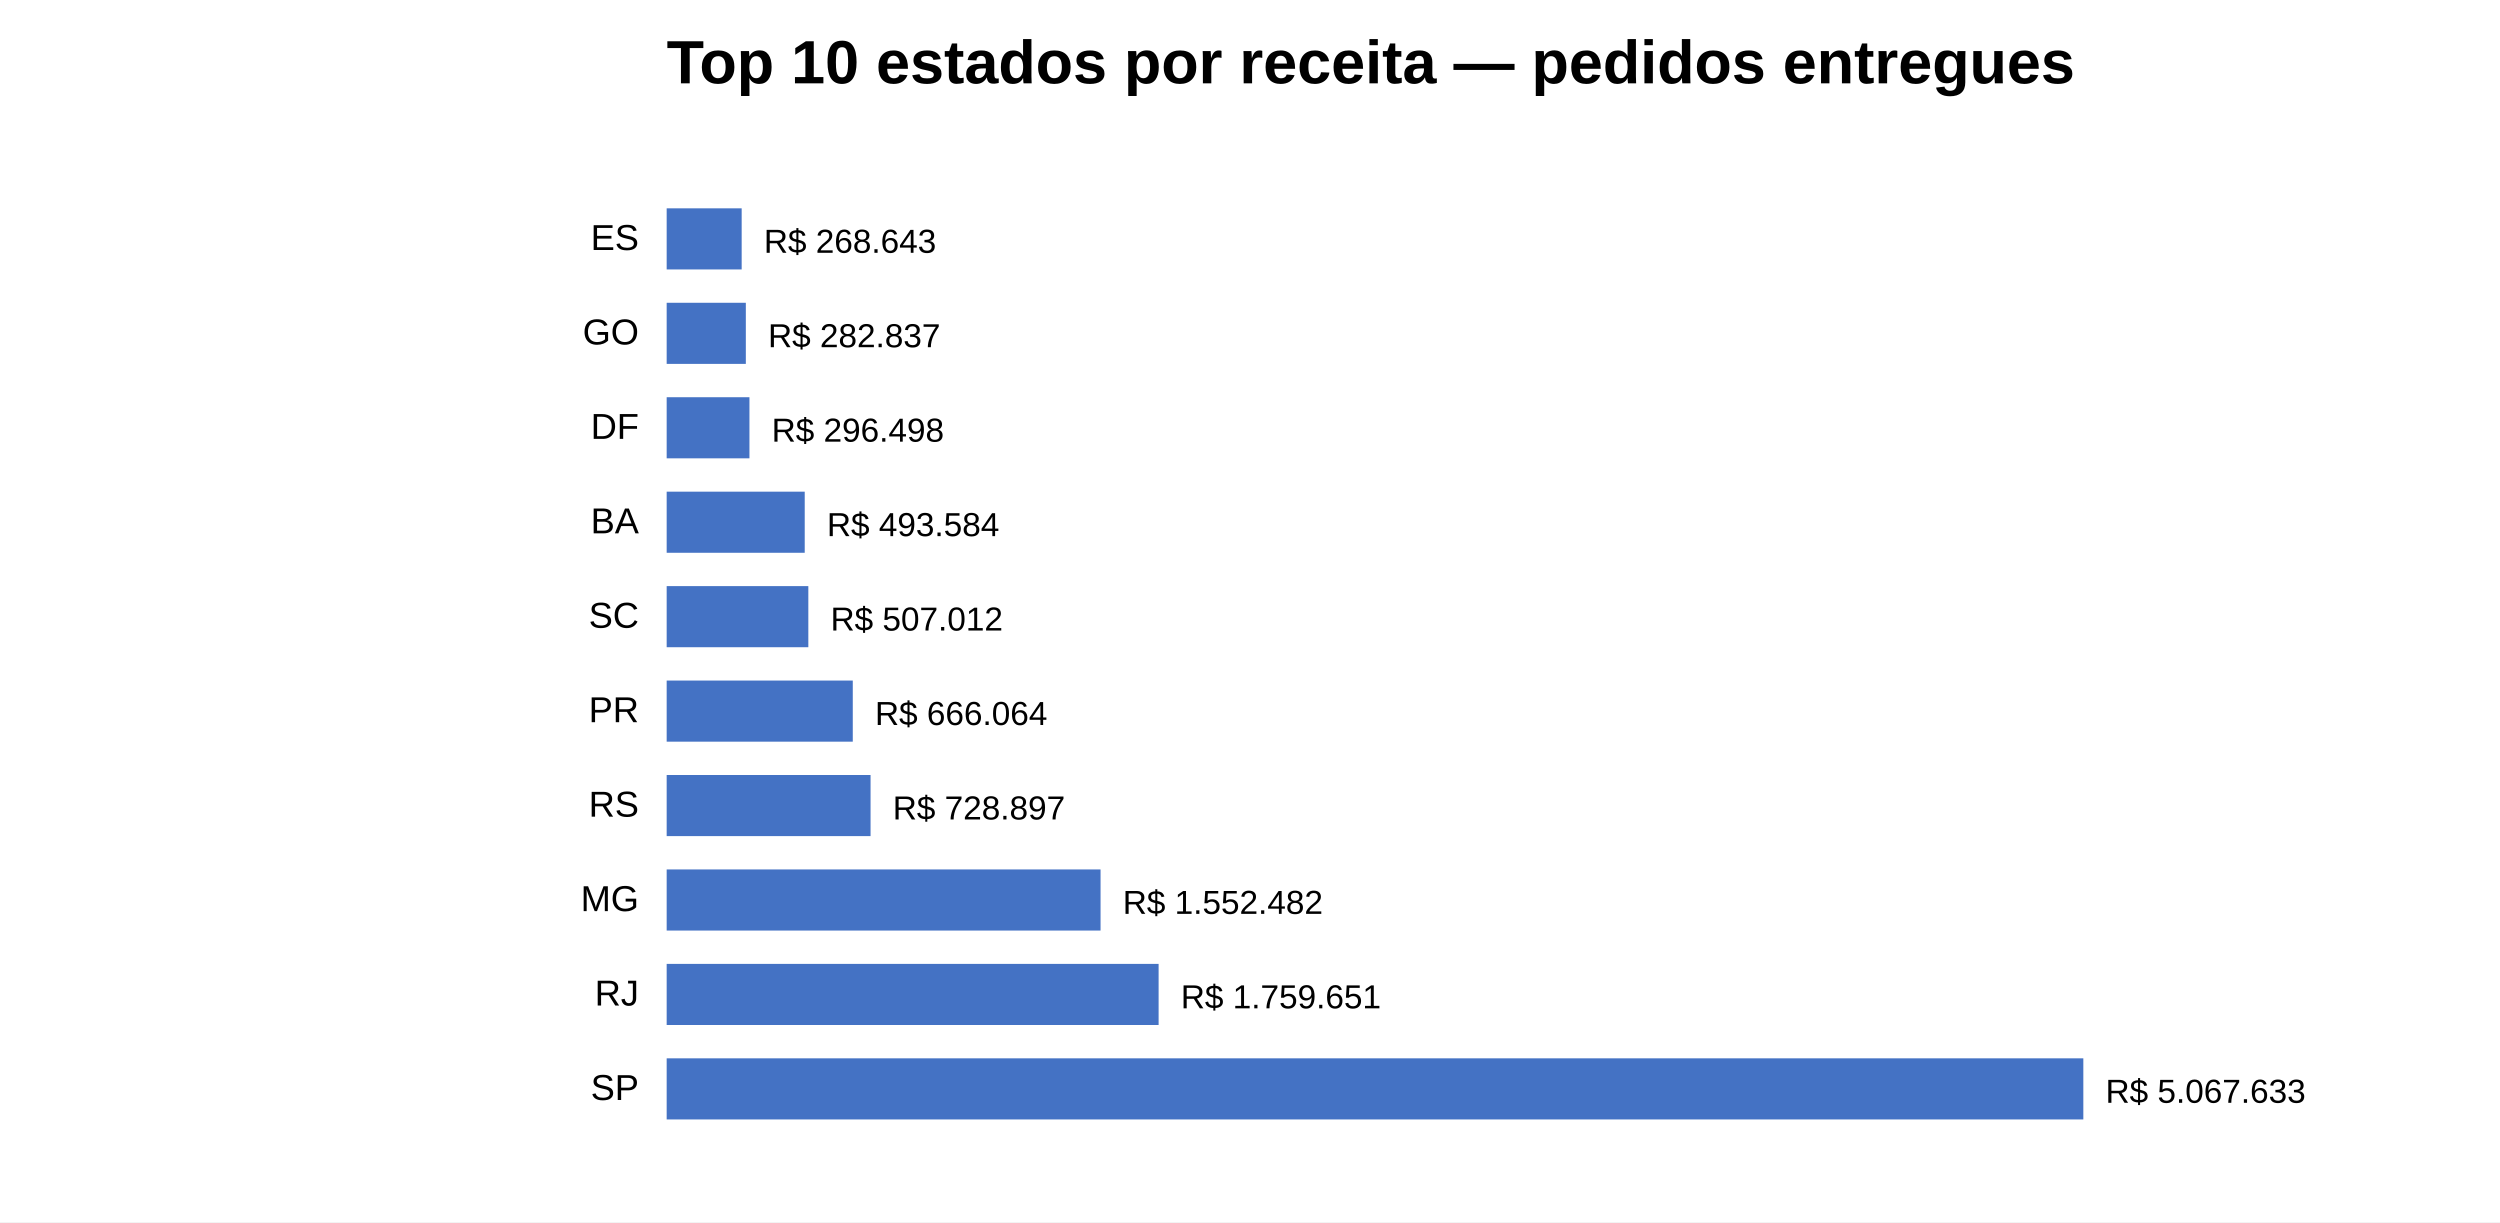
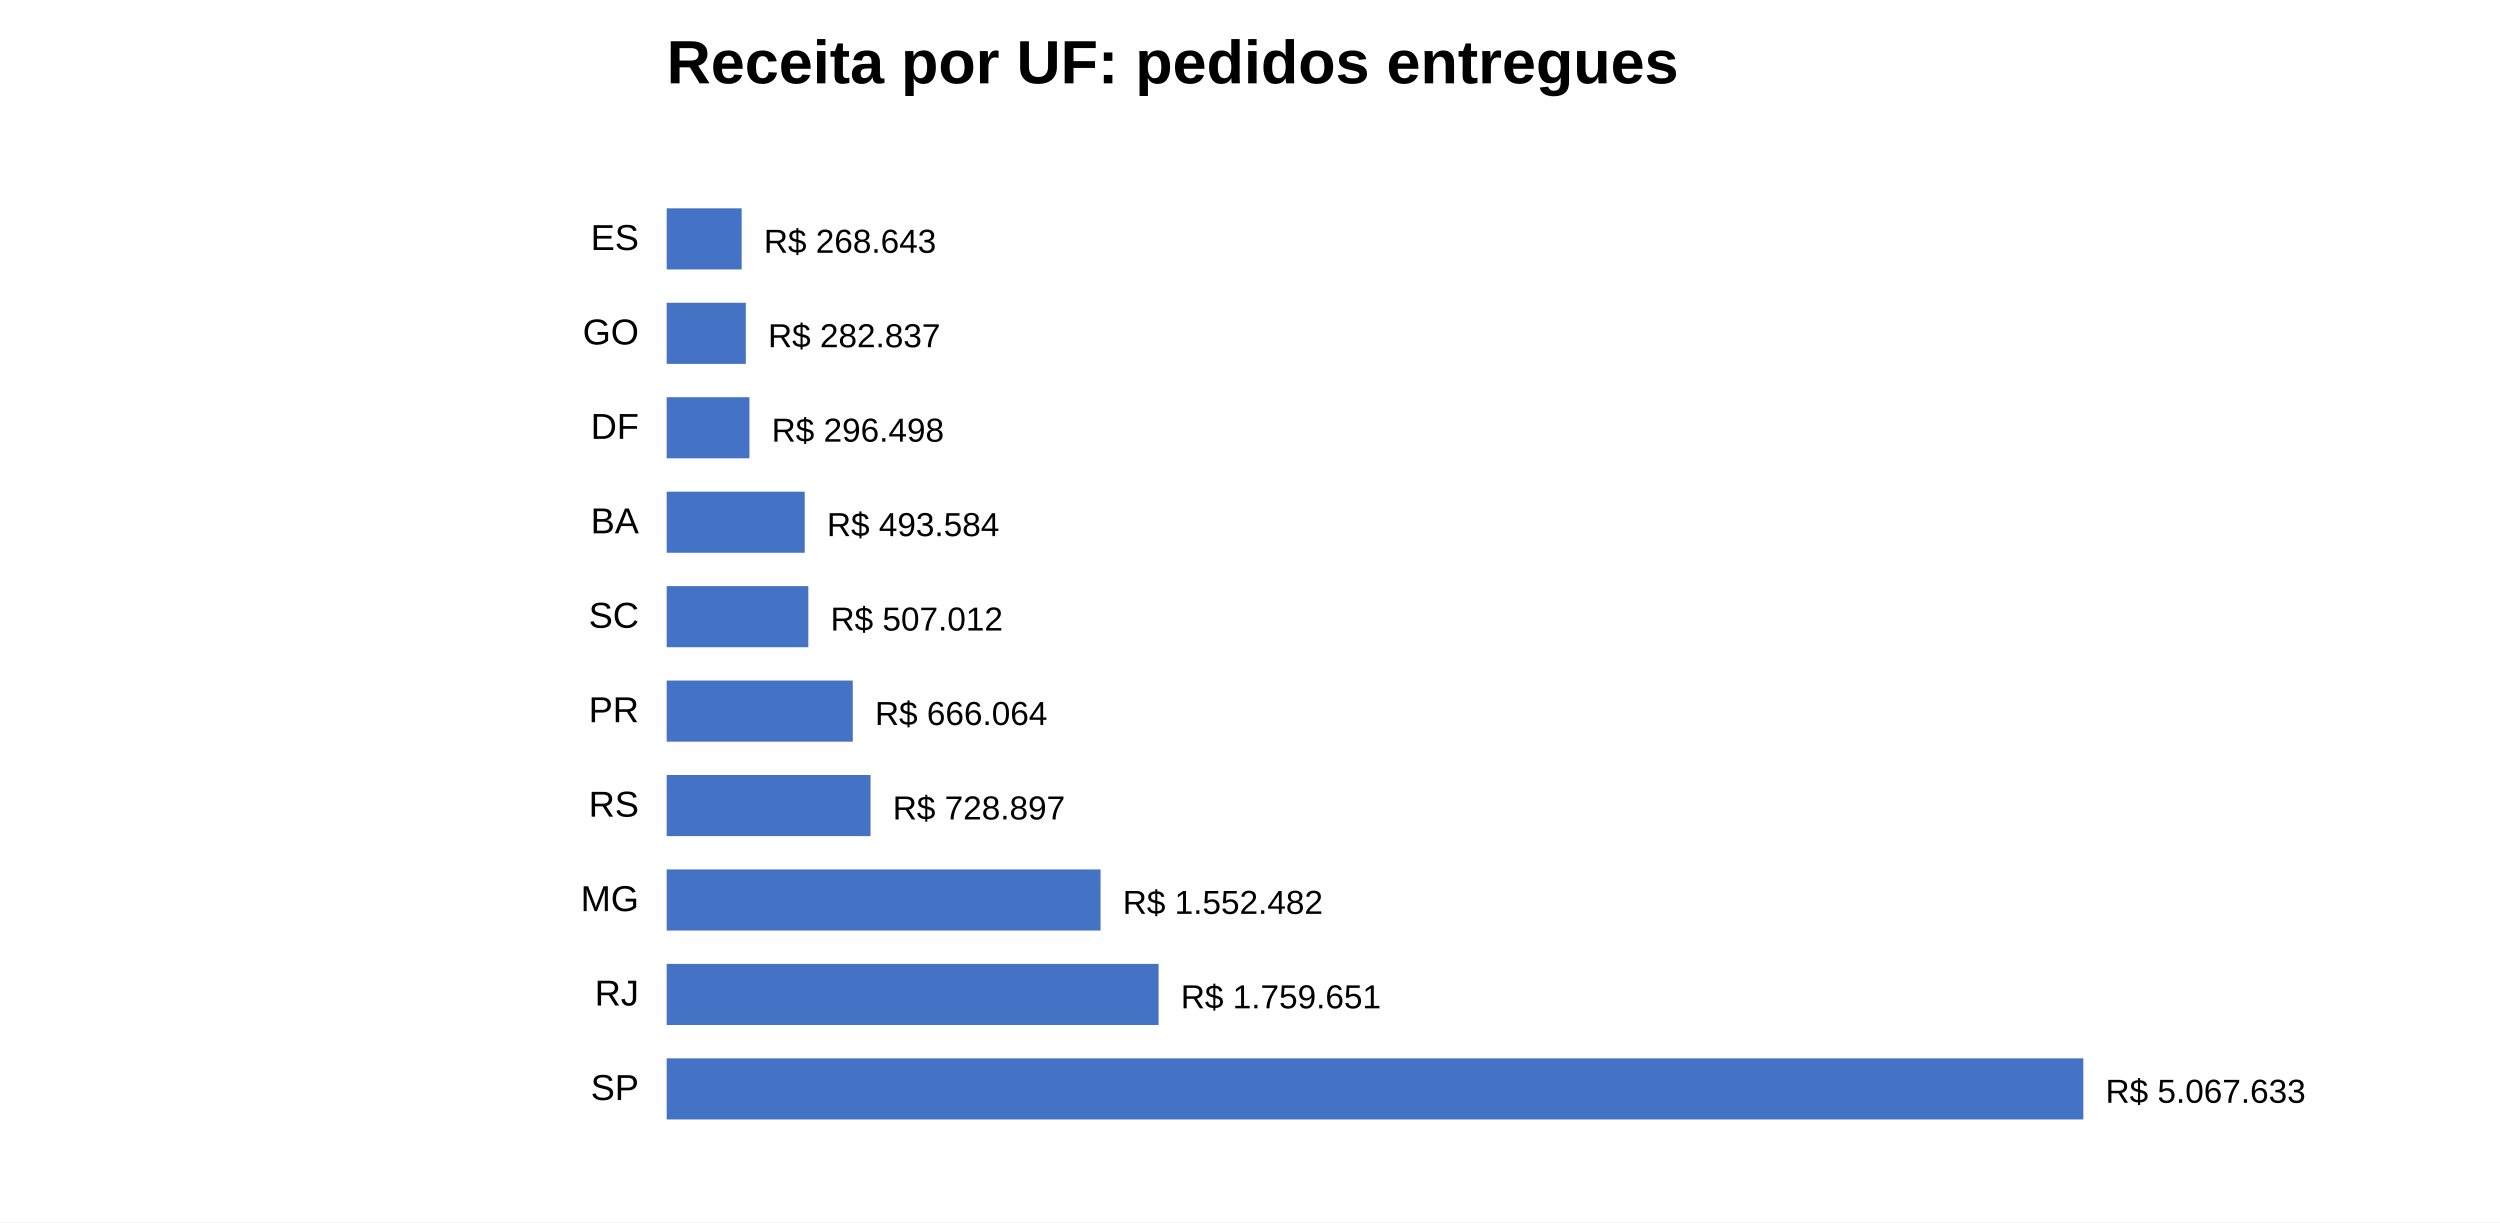
<svg xmlns="http://www.w3.org/2000/svg" width="900" height="440" viewBox="0 0 900 440">
  <rect width="900" height="440" fill="white" />
-   <text x="240" y="30" font-family="Arial" font-size="22" font-weight="bold">Top 10 estados por receita — pedidos entregues</text>
+   <text x="240" y="30" font-family="Arial" font-size="22" font-weight="bold">Receita por UF: pedidos entregues</text>
  <text x="230" y="90" text-anchor="end" font-family="Arial" font-size="13">ES</text>
  <rect x="240" y="75" width="27.0" height="22" fill="#4472C4" />
  <text x="275" y="91" font-family="Arial" font-size="12">R$ 268.643</text>
  <text x="230" y="124" text-anchor="end" font-family="Arial" font-size="13">GO</text>
  <rect x="240" y="109" width="28.5" height="22" fill="#4472C4" />
  <text x="276.5" y="125" font-family="Arial" font-size="12">R$ 282.837</text>
  <text x="230" y="158" text-anchor="end" font-family="Arial" font-size="13">DF</text>
  <rect x="240" y="143" width="29.8" height="22" fill="#4472C4" />
  <text x="277.8" y="159" font-family="Arial" font-size="12">R$ 296.498</text>
  <text x="230" y="192" text-anchor="end" font-family="Arial" font-size="13">BA</text>
  <rect x="240" y="177" width="49.7" height="22" fill="#4472C4" />
  <text x="297.7" y="193" font-family="Arial" font-size="12">R$ 493.584</text>
  <text x="230" y="226" text-anchor="end" font-family="Arial" font-size="13">SC</text>
  <rect x="240" y="211" width="51.0" height="22" fill="#4472C4" />
  <text x="299" y="227" font-family="Arial" font-size="12">R$ 507.012</text>
  <text x="230" y="260" text-anchor="end" font-family="Arial" font-size="13">PR</text>
  <rect x="240" y="245" width="67.0" height="22" fill="#4472C4" />
  <text x="315" y="261" font-family="Arial" font-size="12">R$ 666.064</text>
  <text x="230" y="294" text-anchor="end" font-family="Arial" font-size="13">RS</text>
  <rect x="240" y="279" width="73.4" height="22" fill="#4472C4" />
  <text x="321.4" y="295" font-family="Arial" font-size="12">R$ 728.897</text>
  <text x="230" y="328" text-anchor="end" font-family="Arial" font-size="13">MG</text>
  <rect x="240" y="313" width="156.2" height="22" fill="#4472C4" />
  <text x="404.2" y="329" font-family="Arial" font-size="12">R$ 1.552.482</text>
  <text x="230" y="362" text-anchor="end" font-family="Arial" font-size="13">RJ</text>
  <rect x="240" y="347" width="177.1" height="22" fill="#4472C4" />
  <text x="425.1" y="363" font-family="Arial" font-size="12">R$ 1.759.651</text>
  <text x="230" y="396" text-anchor="end" font-family="Arial" font-size="13">SP</text>
  <rect x="240" y="381" width="510" height="22" fill="#4472C4" />
  <text x="758" y="397" font-family="Arial" font-size="12">R$ 5.067.633</text>
</svg>
